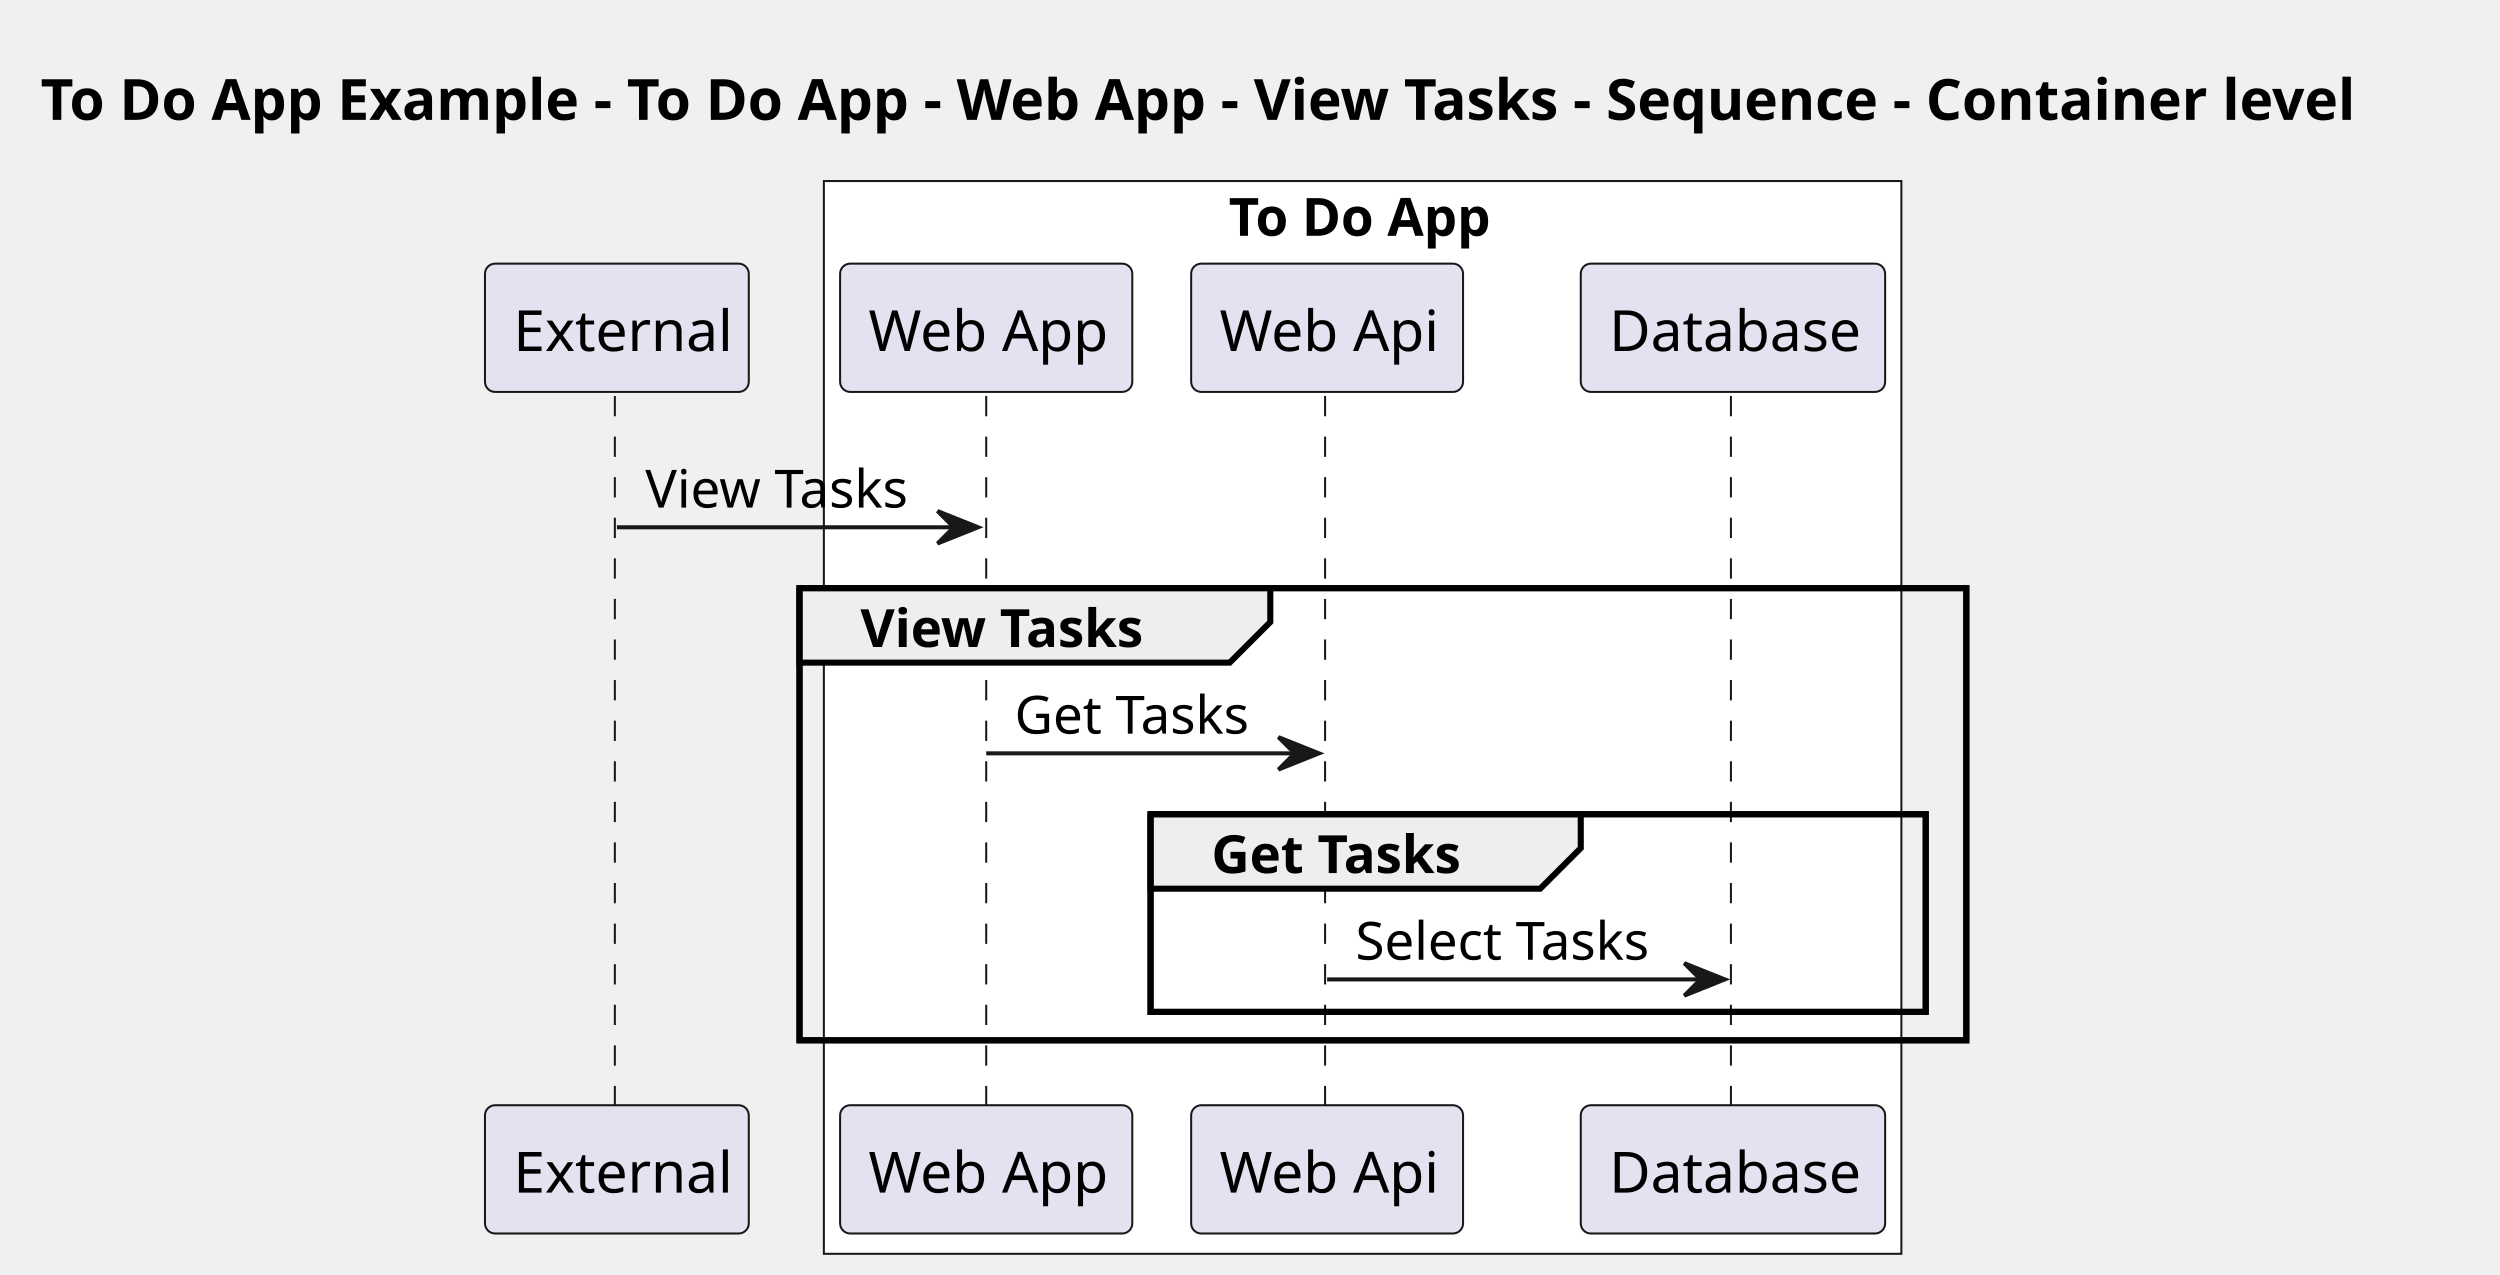
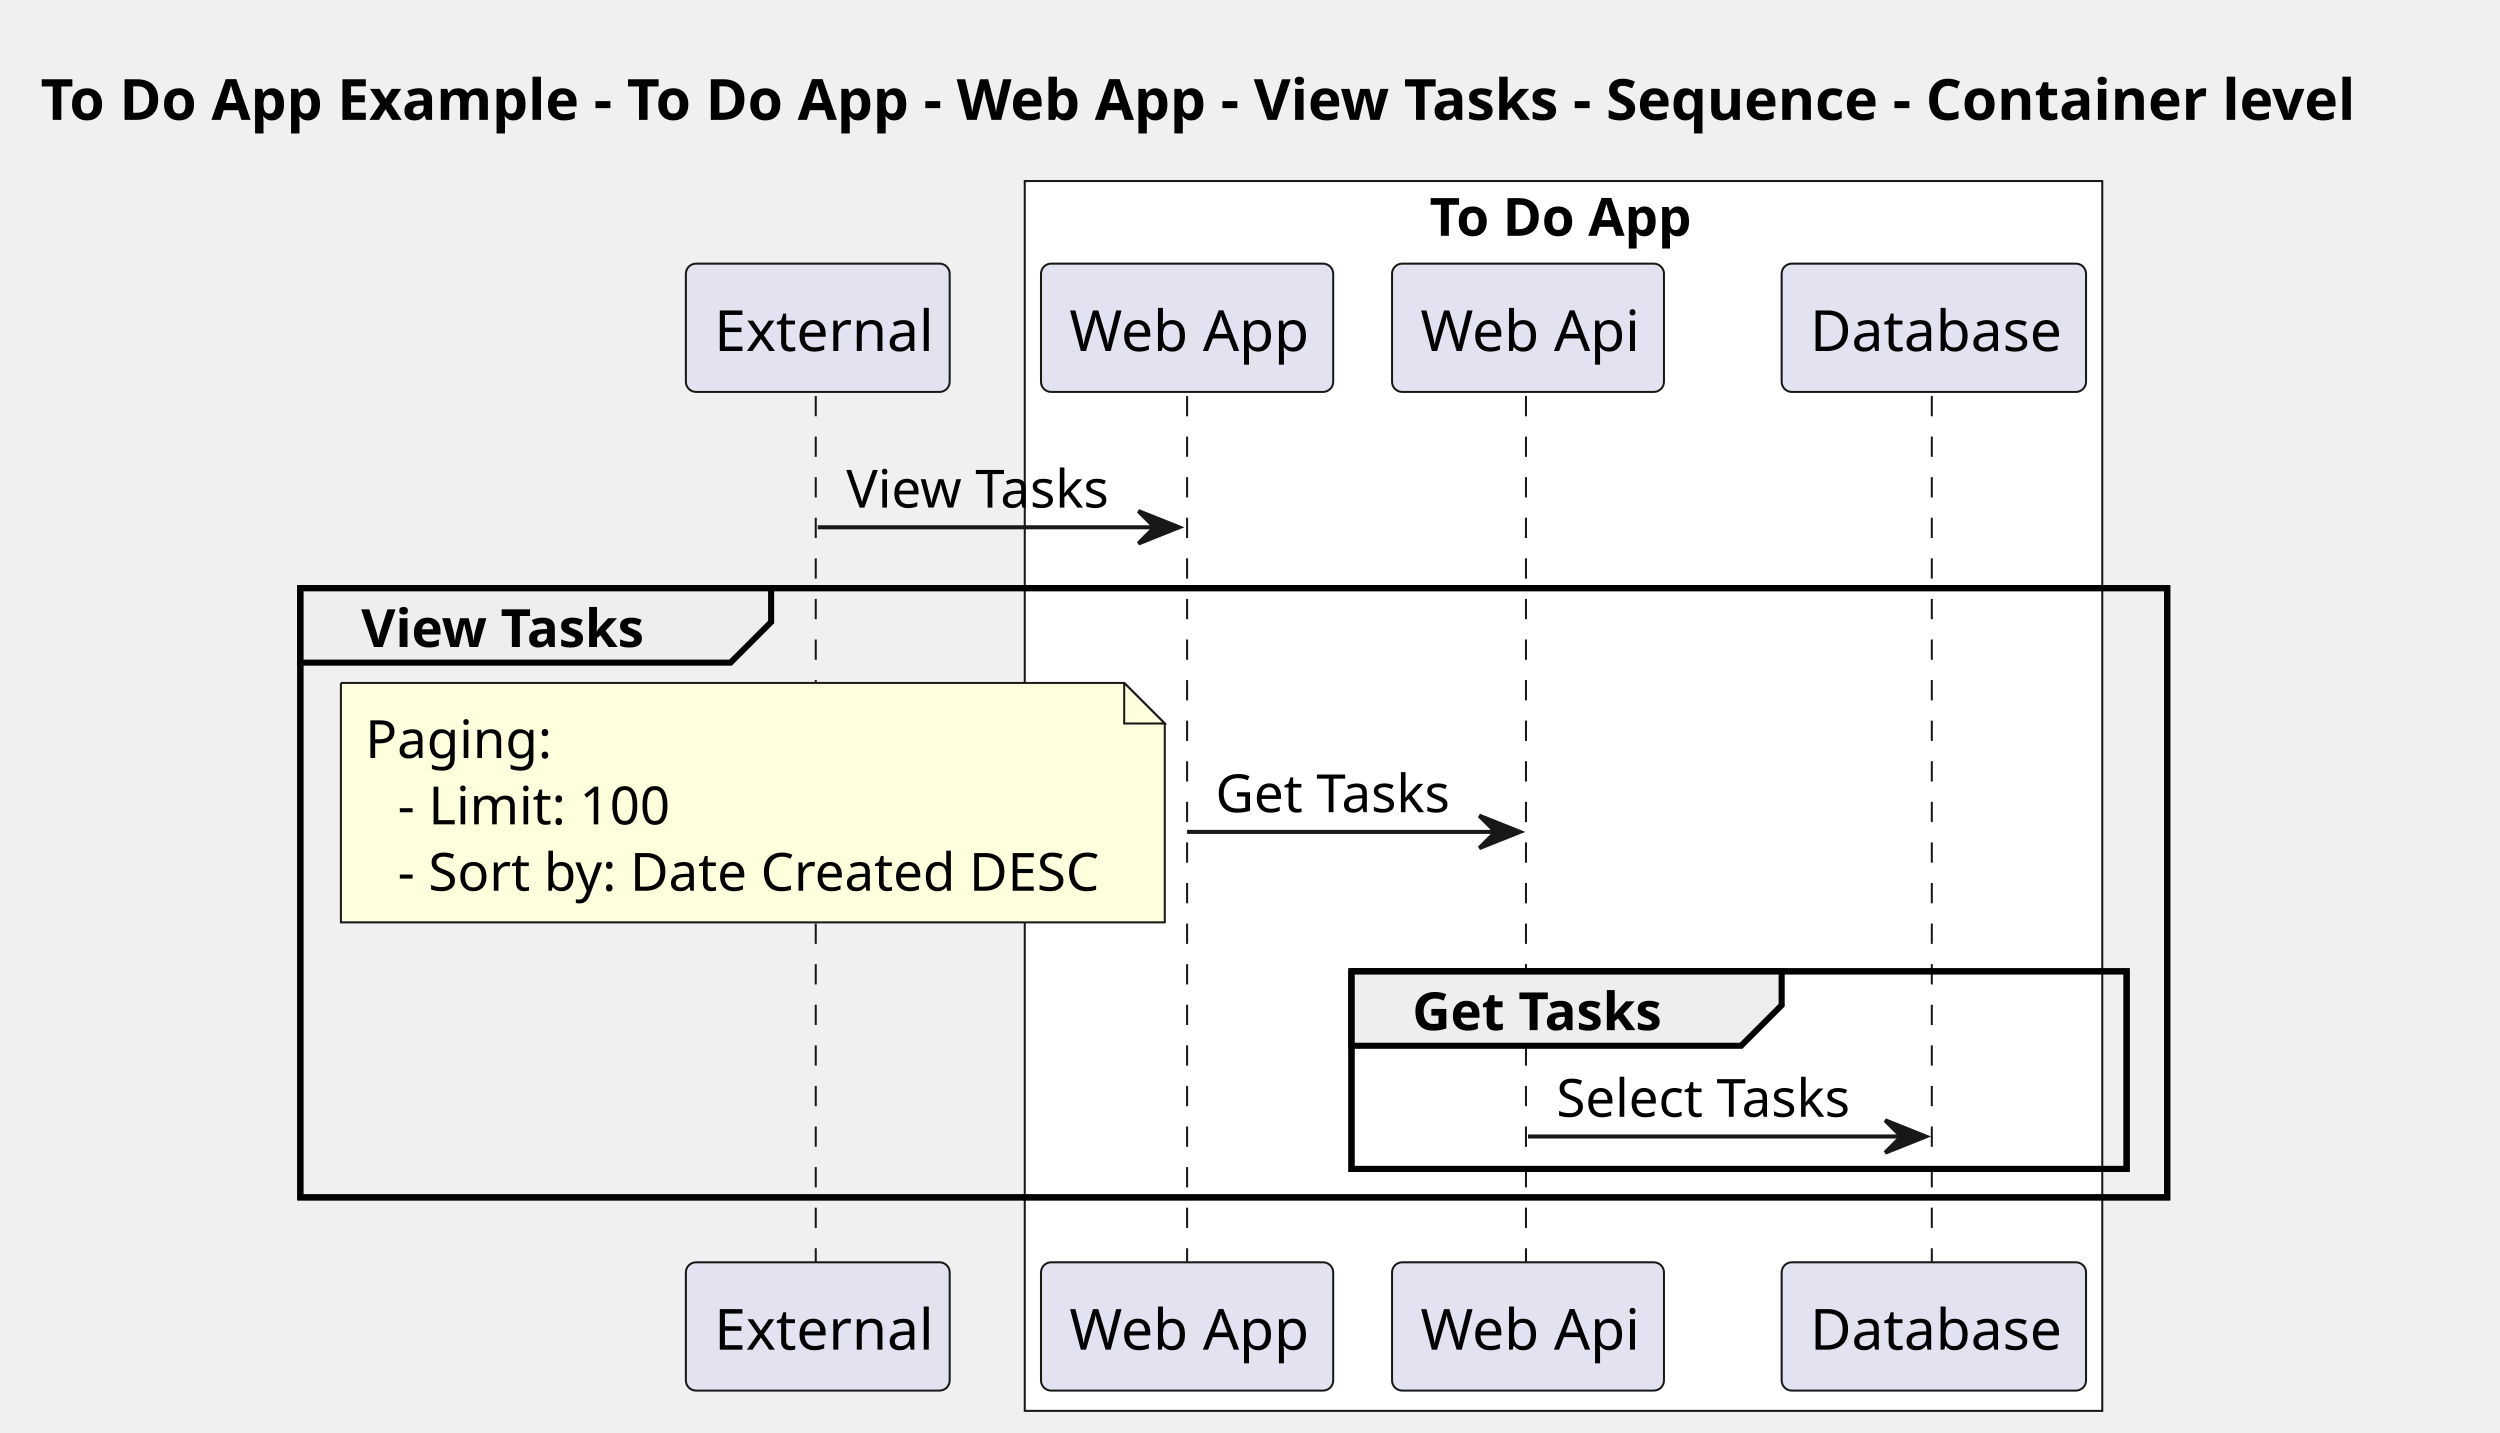
- <svg xmlns="http://www.w3.org/2000/svg" contentStyleType="text/css" height="314px" preserveAspectRatio="none" style="width:616px;height:314px;background:#FFFFFF;" version="1.1" viewBox="0 0 616 314" width="616px" zoomAndPan="magnify">
+ <svg xmlns="http://www.w3.org/2000/svg" contentStyleType="text/css" height="353px" preserveAspectRatio="none" style="width:616px;height:353px;background:#FFFFFF;" version="1.1" viewBox="0 0 616 353" width="616px" zoomAndPan="magnify">
  <defs />
  <g>
    <text fill="#000000" font-family="sans-serif" font-size="14" font-weight="bold" lengthAdjust="spacing" textLength="588" x="10" y="29.533">To Do App Example - To Do App - Web App - View Tasks - Sequence - Container level</text>
-     <rect fill="#FFFFFF" height="264.328" style="stroke:#181818;stroke-width:0.5;" width="265.5" x="203" y="44.609" />
-     <text fill="#000000" font-family="sans-serif" font-size="13" font-weight="bold" lengthAdjust="spacing" textLength="66" x="302.75" y="58.105">To Do App</text>
-     <rect fill="none" height="111.406" style="stroke:#000000;stroke-width:1.5;" width="287.5" x="197" y="144.922" />
-     <rect fill="none" height="48.703" style="stroke:#000000;stroke-width:1.5;" width="191" x="283.5" y="200.625" />
-     <line style="stroke:#181818;stroke-width:0.5;stroke-dasharray:5.0,5.0;" x1="151.5" x2="151.5" y1="97.57" y2="273.328" />
-     <line style="stroke:#181818;stroke-width:0.5;stroke-dasharray:5.0,5.0;" x1="243" x2="243" y1="97.57" y2="273.328" />
-     <line style="stroke:#181818;stroke-width:0.5;stroke-dasharray:5.0,5.0;" x1="326.5" x2="326.5" y1="97.57" y2="273.328" />
-     <line style="stroke:#181818;stroke-width:0.5;stroke-dasharray:5.0,5.0;" x1="426.5" x2="426.5" y1="97.57" y2="273.328" />
-     <rect fill="#E2E2F0" height="31.609" rx="2.5" ry="2.5" style="stroke:#181818;stroke-width:0.5;" width="65" x="119.5" y="64.961" />
-     <text fill="#000000" font-family="sans-serif" font-size="14" lengthAdjust="spacing" textLength="51" x="126.5" y="86.494">External</text>
-     <rect fill="#E2E2F0" height="31.609" rx="2.5" ry="2.5" style="stroke:#181818;stroke-width:0.5;" width="65" x="119.5" y="272.328" />
-     <text fill="#000000" font-family="sans-serif" font-size="14" lengthAdjust="spacing" textLength="51" x="126.5" y="293.861">External</text>
-     <rect fill="#E2E2F0" height="31.609" rx="2.5" ry="2.5" style="stroke:#181818;stroke-width:0.5;" width="72" x="207" y="64.961" />
-     <text fill="#000000" font-family="sans-serif" font-size="14" lengthAdjust="spacing" textLength="58" x="214" y="86.494">Web App</text>
-     <rect fill="#E2E2F0" height="31.609" rx="2.5" ry="2.5" style="stroke:#181818;stroke-width:0.5;" width="72" x="207" y="272.328" />
-     <text fill="#000000" font-family="sans-serif" font-size="14" lengthAdjust="spacing" textLength="58" x="214" y="293.861">Web App</text>
-     <rect fill="#E2E2F0" height="31.609" rx="2.5" ry="2.5" style="stroke:#181818;stroke-width:0.5;" width="67" x="293.5" y="64.961" />
-     <text fill="#000000" font-family="sans-serif" font-size="14" lengthAdjust="spacing" textLength="53" x="300.5" y="86.494">Web Api</text>
-     <rect fill="#E2E2F0" height="31.609" rx="2.5" ry="2.5" style="stroke:#181818;stroke-width:0.5;" width="67" x="293.5" y="272.328" />
-     <text fill="#000000" font-family="sans-serif" font-size="14" lengthAdjust="spacing" textLength="53" x="300.5" y="293.861">Web Api</text>
-     <rect fill="#E2E2F0" height="31.609" rx="2.5" ry="2.5" style="stroke:#181818;stroke-width:0.5;" width="75" x="389.5" y="64.961" />
-     <text fill="#000000" font-family="sans-serif" font-size="14" lengthAdjust="spacing" textLength="61" x="396.5" y="86.494">Database</text>
-     <rect fill="#E2E2F0" height="31.609" rx="2.5" ry="2.5" style="stroke:#181818;stroke-width:0.5;" width="75" x="389.5" y="272.328" />
-     <text fill="#000000" font-family="sans-serif" font-size="14" lengthAdjust="spacing" textLength="61" x="396.5" y="293.861">Database</text>
-     <polygon fill="#181818" points="231,125.922,241,129.922,231,133.922,235,129.922" style="stroke:#181818;stroke-width:1.0;" />
-     <line style="stroke:#181818;stroke-width:1.0;" x1="152" x2="237" y1="129.922" y2="129.922" />
-     <text fill="#000000" font-family="sans-serif" font-size="13" lengthAdjust="spacing" textLength="67" x="159" y="125.065">View Tasks</text>
-     <path d="M197,144.922 L313,144.922 L313,153.273 L303,163.273 L197,163.273 L197,144.922 " fill="#EEEEEE" style="stroke:#000000;stroke-width:1.5;" />
-     <rect fill="none" height="111.406" style="stroke:#000000;stroke-width:1.5;" width="287.5" x="197" y="144.922" />
-     <text fill="#000000" font-family="sans-serif" font-size="13" font-weight="bold" lengthAdjust="spacing" textLength="71" x="212" y="159.417">View Tasks</text>
-     <polygon fill="#181818" points="315,181.625,325,185.625,315,189.625,319,185.625" style="stroke:#181818;stroke-width:1.0;" />
-     <line style="stroke:#181818;stroke-width:1.0;" x1="243" x2="321" y1="185.625" y2="185.625" />
-     <text fill="#000000" font-family="sans-serif" font-size="13" lengthAdjust="spacing" textLength="60" x="250" y="180.769">Get Tasks</text>
-     <path d="M283.5,200.625 L389.5,200.625 L389.5,208.977 L379.5,218.977 L283.5,218.977 L283.5,200.625 " fill="#EEEEEE" style="stroke:#000000;stroke-width:1.5;" />
-     <rect fill="none" height="48.703" style="stroke:#000000;stroke-width:1.5;" width="191" x="283.5" y="200.625" />
-     <text fill="#000000" font-family="sans-serif" font-size="13" font-weight="bold" lengthAdjust="spacing" textLength="61" x="298.5" y="215.12">Get Tasks</text>
-     <polygon fill="#181818" points="415,237.328,425,241.328,415,245.328,419,241.328" style="stroke:#181818;stroke-width:1.0;" />
-     <line style="stroke:#181818;stroke-width:1.0;" x1="327" x2="421" y1="241.328" y2="241.328" />
-     <text fill="#000000" font-family="sans-serif" font-size="13" lengthAdjust="spacing" textLength="76" x="334" y="236.472">Select Tasks</text>
+     <rect fill="#FFFFFF" height="303.031" style="stroke:#181818;stroke-width:0.5;" width="265.5" x="252.5" y="44.609" />
+     <text fill="#000000" font-family="sans-serif" font-size="13" font-weight="bold" lengthAdjust="spacing" textLength="66" x="352.25" y="58.105">To Do App</text>
+     <rect fill="none" height="150.109" style="stroke:#000000;stroke-width:1.5;" width="460" x="74" y="144.922" />
+     <rect fill="none" height="48.703" style="stroke:#000000;stroke-width:1.5;" width="191" x="333" y="239.328" />
+     <line style="stroke:#181818;stroke-width:0.5;stroke-dasharray:5.0,5.0;" x1="201" x2="201" y1="97.57" y2="312.031" />
+     <line style="stroke:#181818;stroke-width:0.5;stroke-dasharray:5.0,5.0;" x1="292.5" x2="292.5" y1="97.57" y2="312.031" />
+     <line style="stroke:#181818;stroke-width:0.5;stroke-dasharray:5.0,5.0;" x1="376" x2="376" y1="97.57" y2="312.031" />
+     <line style="stroke:#181818;stroke-width:0.5;stroke-dasharray:5.0,5.0;" x1="476" x2="476" y1="97.57" y2="312.031" />
+     <rect fill="#E2E2F0" height="31.609" rx="2.5" ry="2.5" style="stroke:#181818;stroke-width:0.5;" width="65" x="169" y="64.961" />
+     <text fill="#000000" font-family="sans-serif" font-size="14" lengthAdjust="spacing" textLength="51" x="176" y="86.494">External</text>
+     <rect fill="#E2E2F0" height="31.609" rx="2.5" ry="2.5" style="stroke:#181818;stroke-width:0.5;" width="65" x="169" y="311.031" />
+     <text fill="#000000" font-family="sans-serif" font-size="14" lengthAdjust="spacing" textLength="51" x="176" y="332.565">External</text>
+     <rect fill="#E2E2F0" height="31.609" rx="2.5" ry="2.5" style="stroke:#181818;stroke-width:0.5;" width="72" x="256.5" y="64.961" />
+     <text fill="#000000" font-family="sans-serif" font-size="14" lengthAdjust="spacing" textLength="58" x="263.5" y="86.494">Web App</text>
+     <rect fill="#E2E2F0" height="31.609" rx="2.5" ry="2.5" style="stroke:#181818;stroke-width:0.5;" width="72" x="256.5" y="311.031" />
+     <text fill="#000000" font-family="sans-serif" font-size="14" lengthAdjust="spacing" textLength="58" x="263.5" y="332.565">Web App</text>
+     <rect fill="#E2E2F0" height="31.609" rx="2.5" ry="2.5" style="stroke:#181818;stroke-width:0.5;" width="67" x="343" y="64.961" />
+     <text fill="#000000" font-family="sans-serif" font-size="14" lengthAdjust="spacing" textLength="53" x="350" y="86.494">Web Api</text>
+     <rect fill="#E2E2F0" height="31.609" rx="2.5" ry="2.5" style="stroke:#181818;stroke-width:0.5;" width="67" x="343" y="311.031" />
+     <text fill="#000000" font-family="sans-serif" font-size="14" lengthAdjust="spacing" textLength="53" x="350" y="332.565">Web Api</text>
+     <rect fill="#E2E2F0" height="31.609" rx="2.5" ry="2.5" style="stroke:#181818;stroke-width:0.5;" width="75" x="439" y="64.961" />
+     <text fill="#000000" font-family="sans-serif" font-size="14" lengthAdjust="spacing" textLength="61" x="446" y="86.494">Database</text>
+     <rect fill="#E2E2F0" height="31.609" rx="2.5" ry="2.5" style="stroke:#181818;stroke-width:0.5;" width="75" x="439" y="311.031" />
+     <text fill="#000000" font-family="sans-serif" font-size="14" lengthAdjust="spacing" textLength="61" x="446" y="332.565">Database</text>
+     <polygon fill="#181818" points="280.5,125.922,290.5,129.922,280.5,133.922,284.5,129.922" style="stroke:#181818;stroke-width:1.0;" />
+     <line style="stroke:#181818;stroke-width:1.0;" x1="201.5" x2="286.5" y1="129.922" y2="129.922" />
+     <text fill="#000000" font-family="sans-serif" font-size="13" lengthAdjust="spacing" textLength="67" x="208.5" y="125.065">View Tasks</text>
+     <path d="M74,144.922 L190,144.922 L190,153.273 L180,163.273 L74,163.273 L74,144.922 " fill="#EEEEEE" style="stroke:#000000;stroke-width:1.5;" />
+     <rect fill="none" height="150.109" style="stroke:#000000;stroke-width:1.5;" width="460" x="74" y="144.922" />
+     <text fill="#000000" font-family="sans-serif" font-size="13" font-weight="bold" lengthAdjust="spacing" textLength="71" x="89" y="159.417">View Tasks</text>
+     <polygon fill="#181818" points="364.5,200.977,374.5,204.977,364.5,208.977,368.5,204.977" style="stroke:#181818;stroke-width:1.0;" />
+     <line style="stroke:#181818;stroke-width:1.0;" x1="292.5" x2="370.5" y1="204.977" y2="204.977" />
+     <text fill="#000000" font-family="sans-serif" font-size="13" lengthAdjust="spacing" textLength="60" x="299.5" y="200.12">Get Tasks</text>
+     <path d="M84,168.273 L84,227.273 L287,227.273 L287,178.273 L277,168.273 L84,168.273 " fill="#FEFFDD" style="stroke:#181818;stroke-width:0.5;" />
+     <path d="M277,168.273 L277,178.273 L287,178.273 L277,168.273 " fill="#FEFFDD" style="stroke:#181818;stroke-width:0.5;" />
+     <text fill="#000000" font-family="sans-serif" font-size="13" lengthAdjust="spacing" textLength="44" x="90" y="186.769">Paging:</text>
+     <text fill="#000000" font-family="sans-serif" font-size="13" lengthAdjust="spacing" textLength="65" x="98" y="203.12">- Limit: 100</text>
+     <text fill="#000000" font-family="sans-serif" font-size="13" lengthAdjust="spacing" textLength="174" x="98" y="219.472">- Sort by: Date Created DESC</text>
+     <path d="M333,239.328 L439,239.328 L439,247.68 L429,257.68 L333,257.68 L333,239.328 " fill="#EEEEEE" style="stroke:#000000;stroke-width:1.5;" />
+     <rect fill="none" height="48.703" style="stroke:#000000;stroke-width:1.5;" width="191" x="333" y="239.328" />
+     <text fill="#000000" font-family="sans-serif" font-size="13" font-weight="bold" lengthAdjust="spacing" textLength="61" x="348" y="253.823">Get Tasks</text>
+     <polygon fill="#181818" points="464.5,276.031,474.5,280.031,464.5,284.031,468.5,280.031" style="stroke:#181818;stroke-width:1.0;" />
+     <line style="stroke:#181818;stroke-width:1.0;" x1="376.5" x2="470.5" y1="280.031" y2="280.031" />
+     <text fill="#000000" font-family="sans-serif" font-size="13" lengthAdjust="spacing" textLength="76" x="383.5" y="275.175">Select Tasks</text>
  </g>
</svg>
